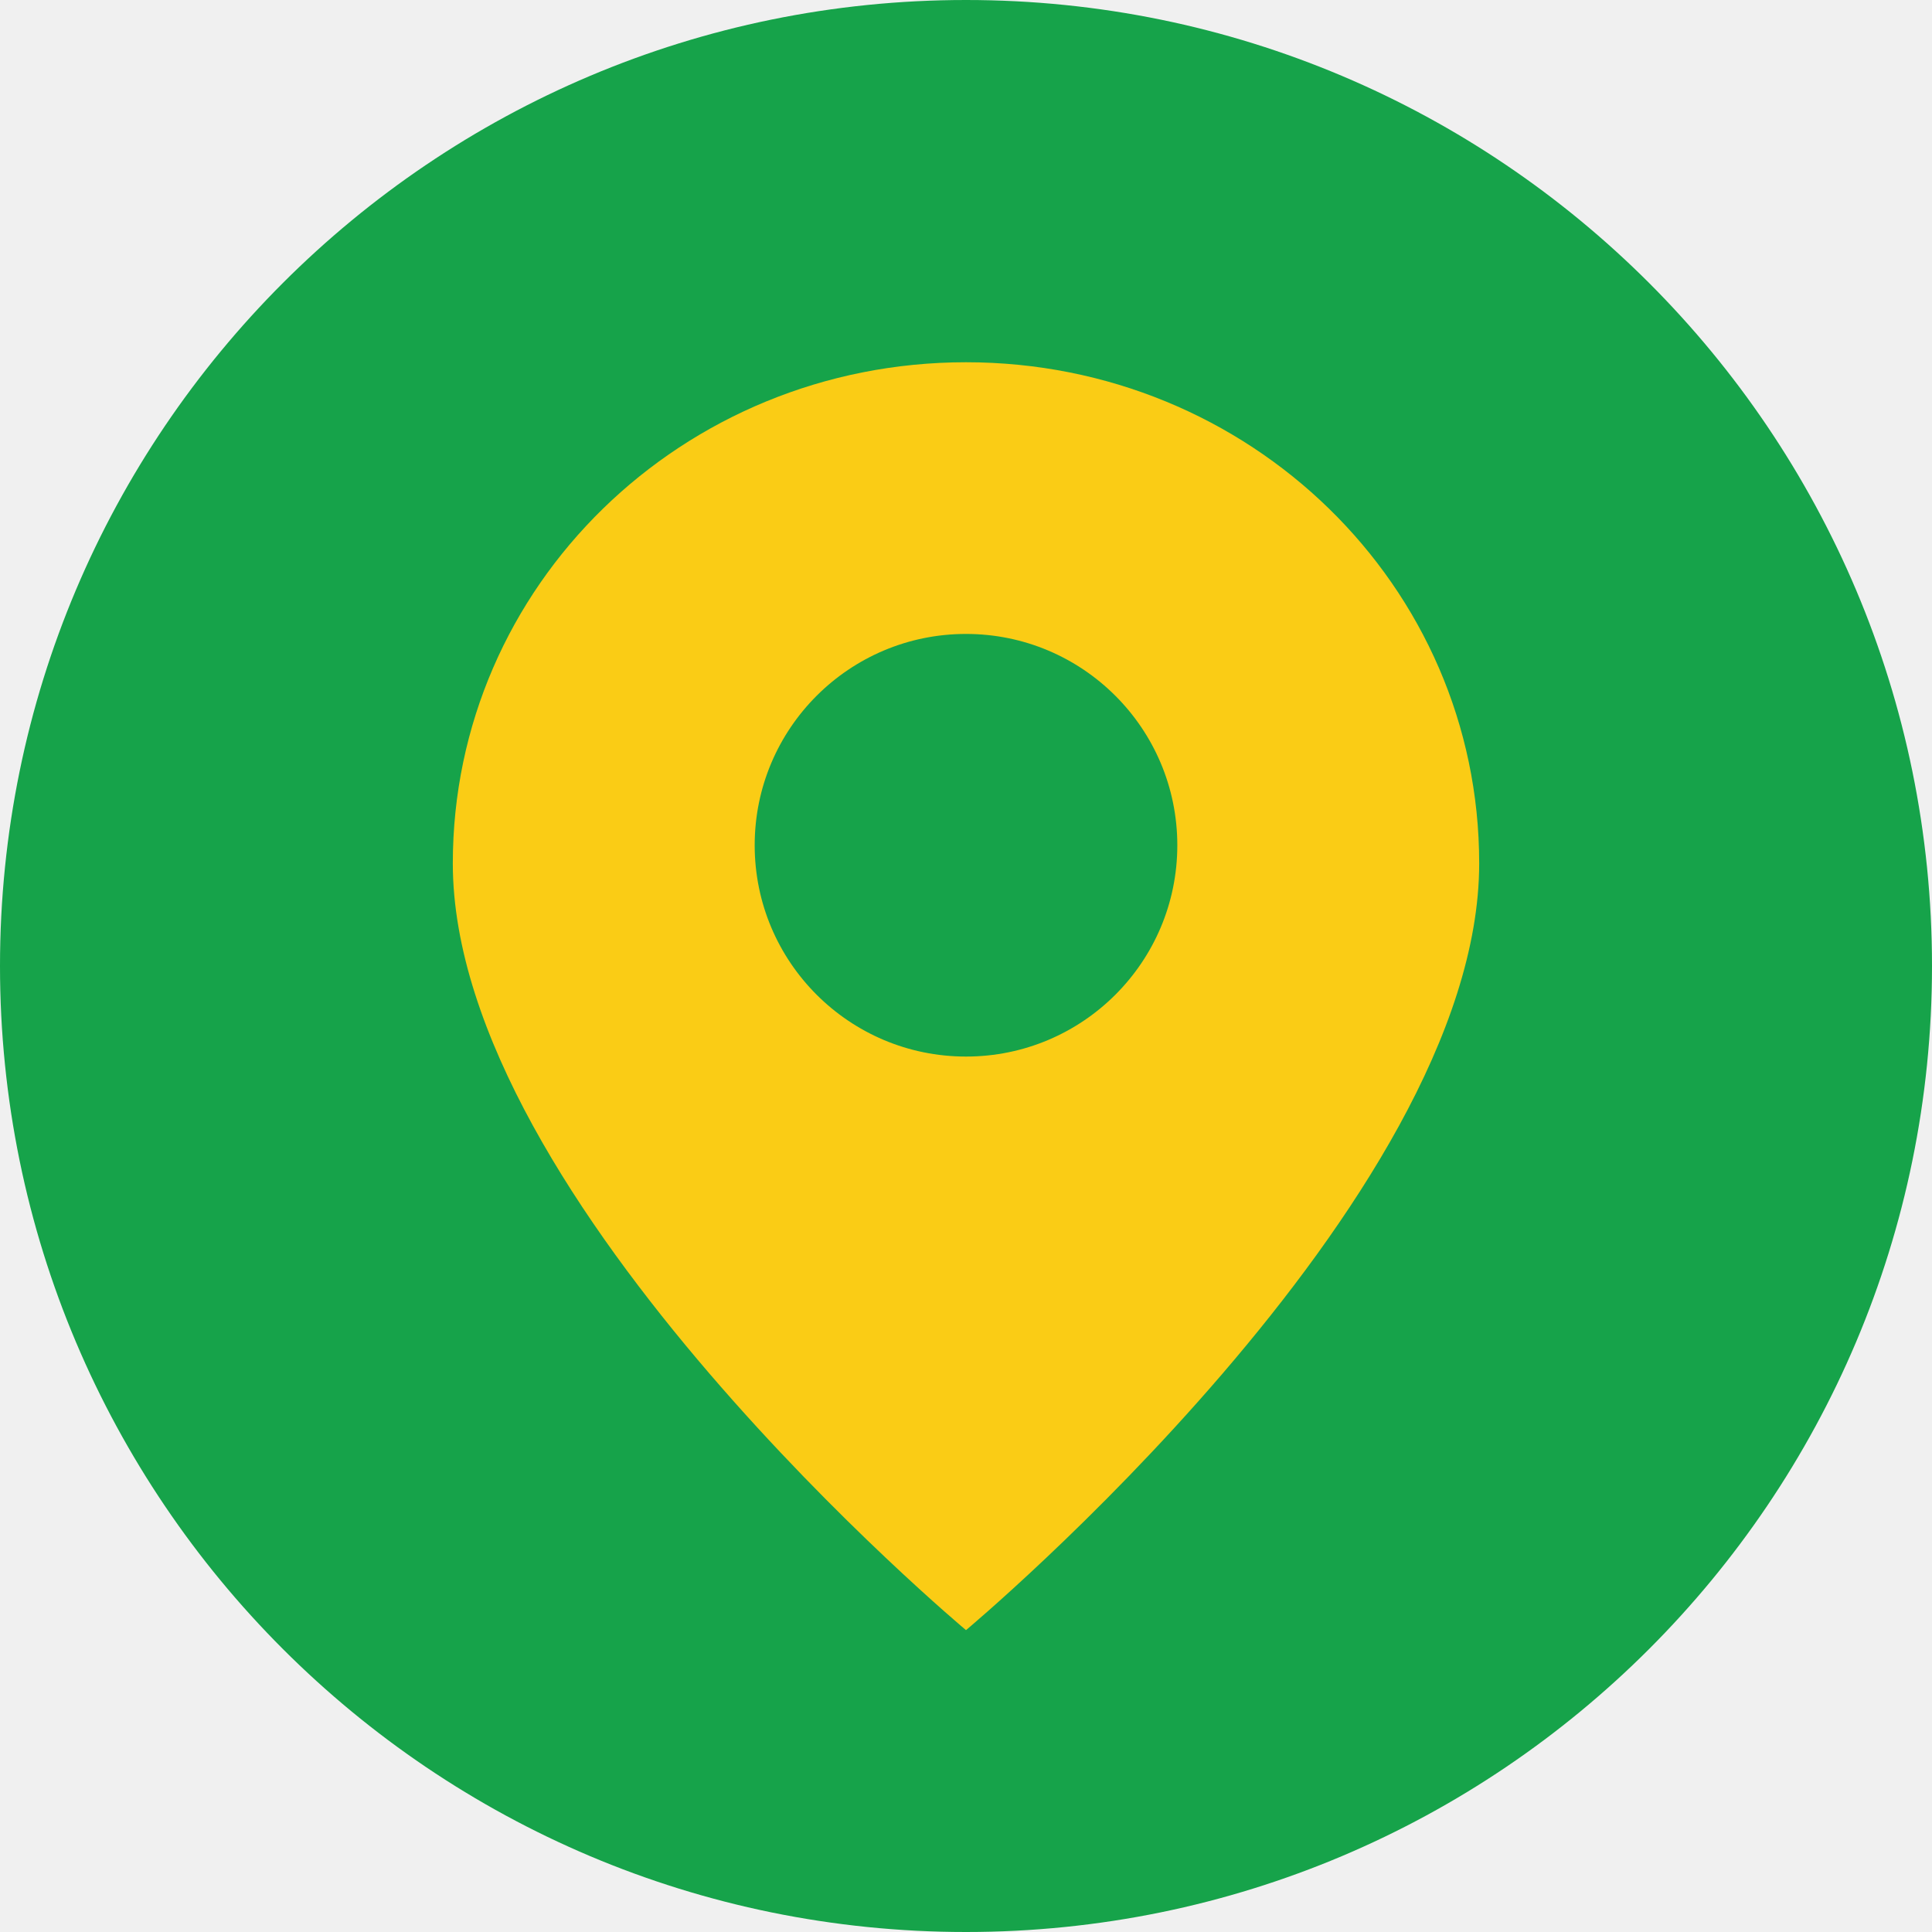
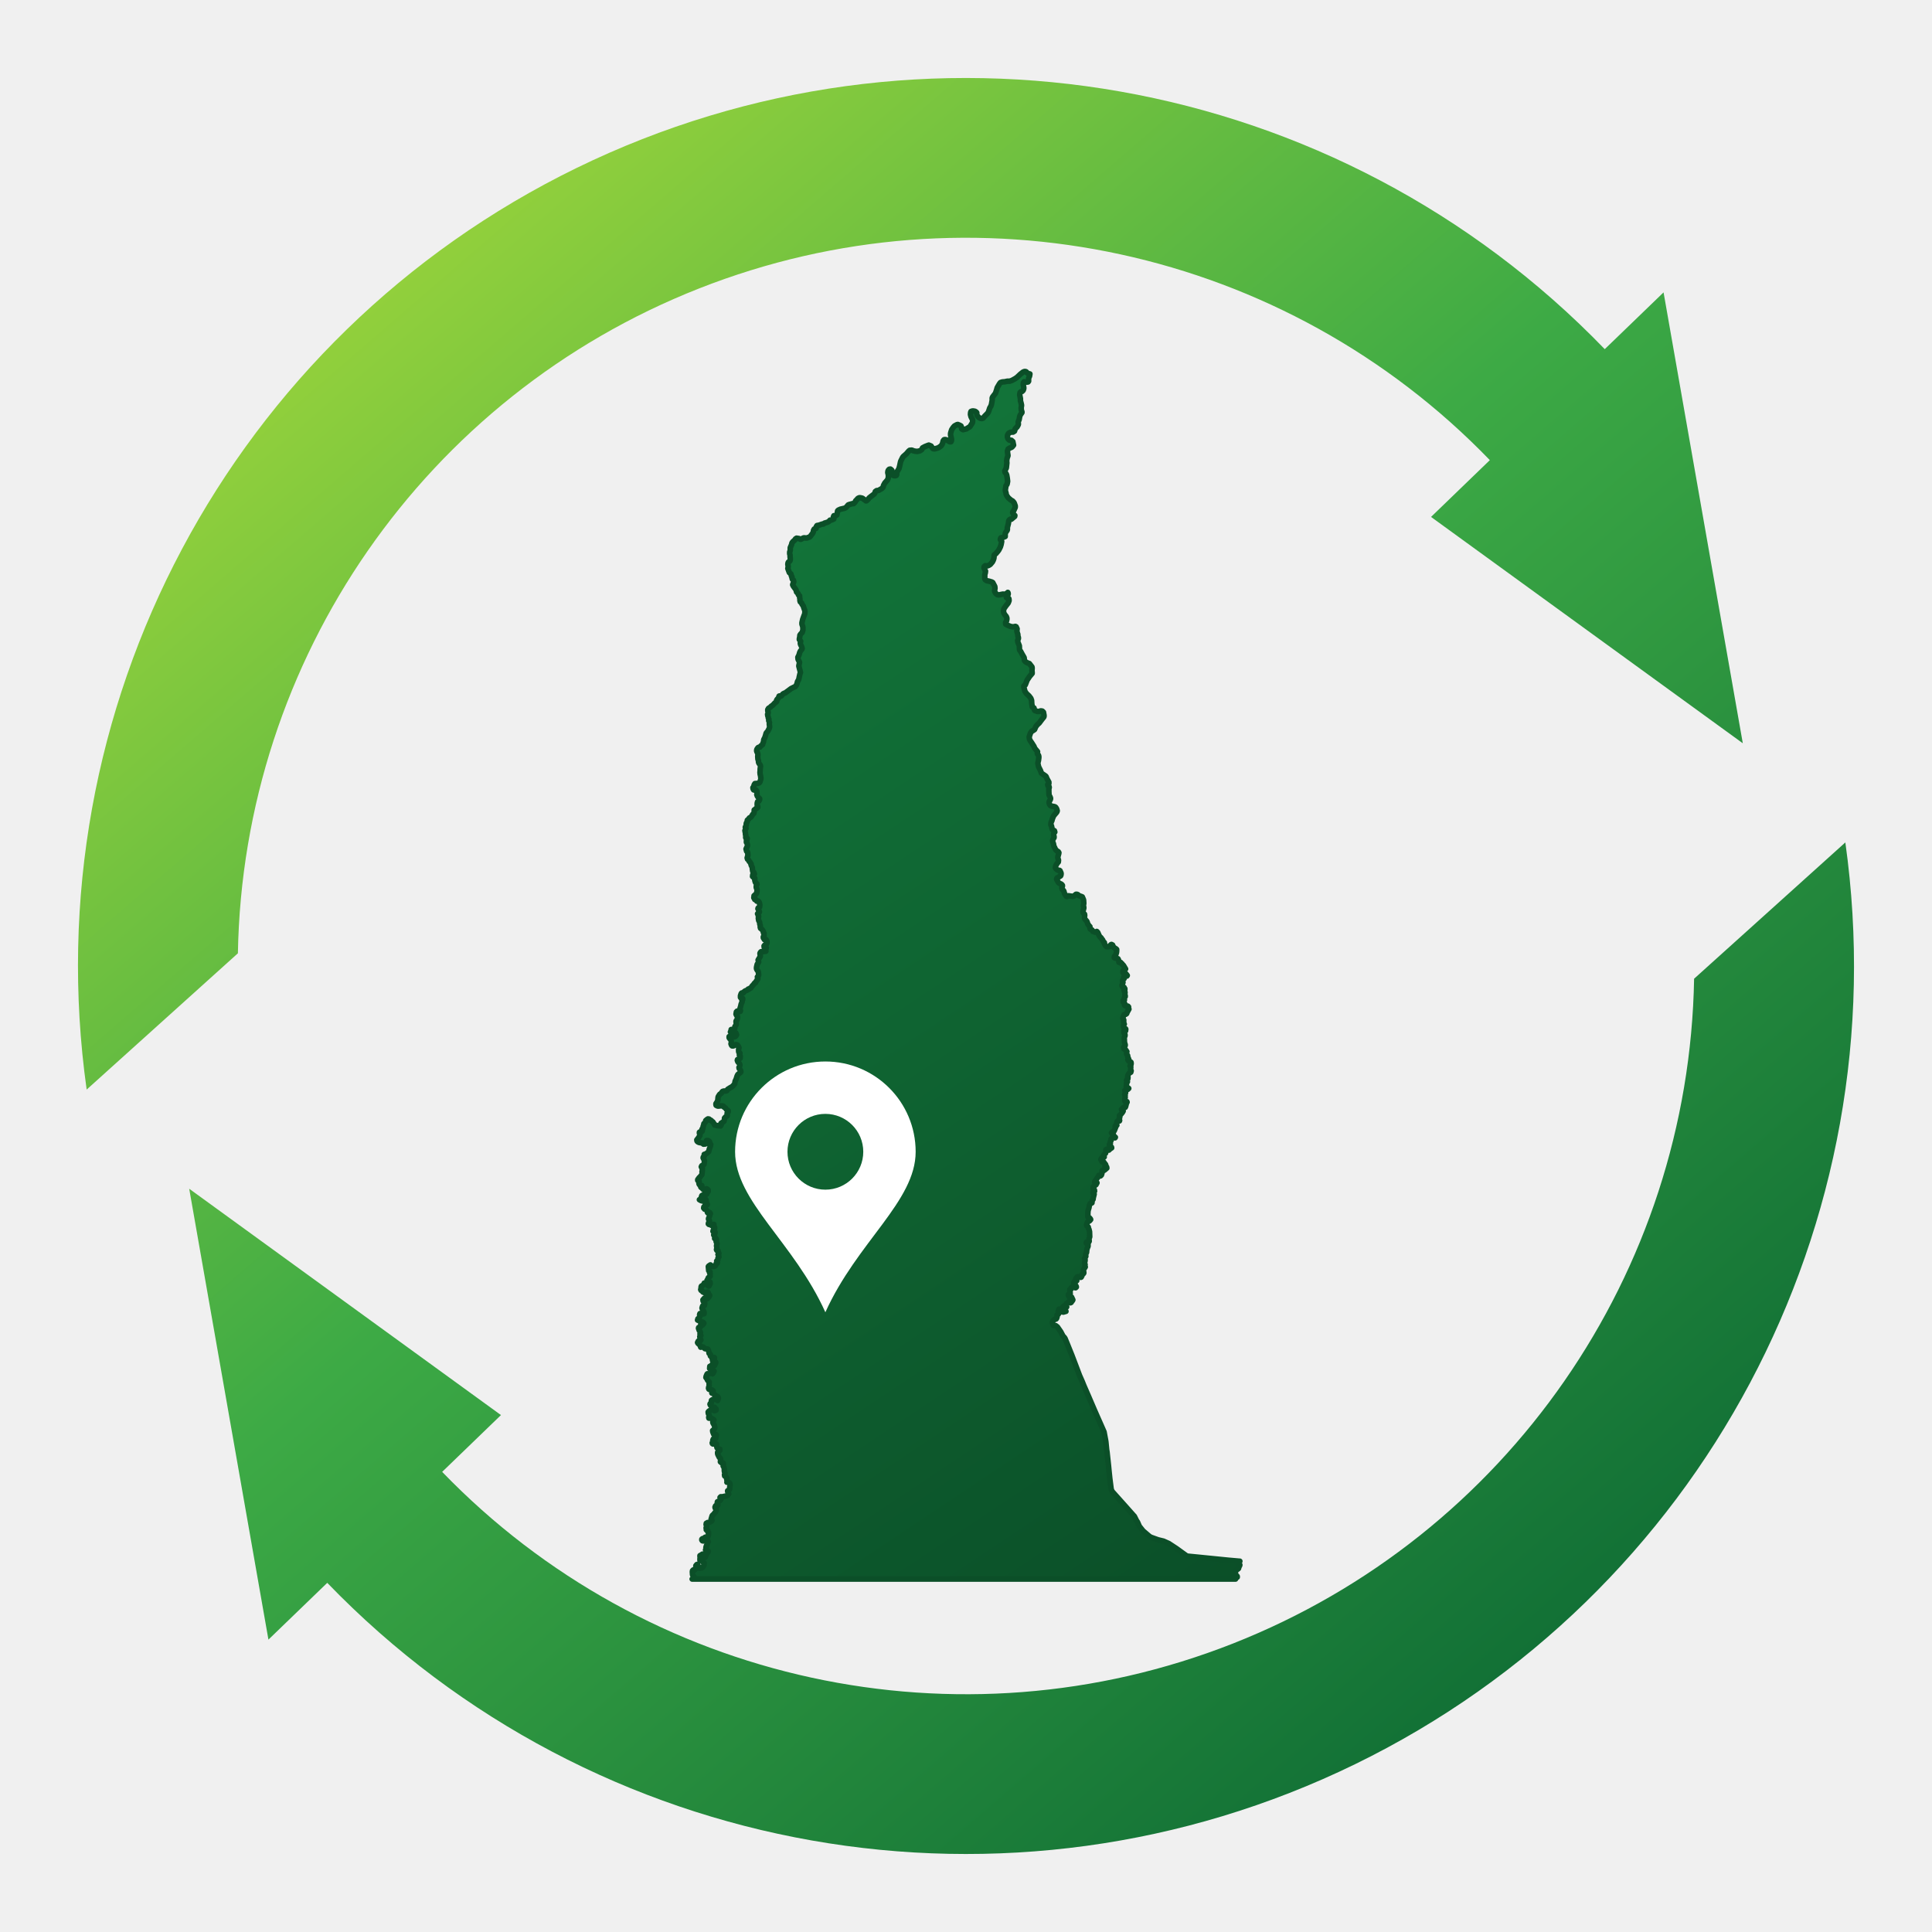
- <svg xmlns="http://www.w3.org/2000/svg" viewBox="0 0 64 64">
-   <circle cx="32" cy="32" r="32" fill="#16a34a" />
-   <path d="M32 12c-9.4 0-17 7.4-17 16.6C15 39.8 32 54 32 54s17-14.2 17-25.4C49 19.4 41.4 12 32 12z" fill="#facc15" />
-   <circle cx="32" cy="28" r="7" fill="#16a34a" />
+ <svg xmlns="http://www.w3.org/2000/svg" viewBox="-20 -20 1040 1040" width="1040" height="1040">
+   <defs>
+     <linearGradient id="g" x1="120" y1="60" x2="880" y2="940" gradientUnits="userSpaceOnUse">
+       <stop offset="0" stop-color="#A6D93A" />
+       <stop offset="0.45" stop-color="#3DAA45" />
+       <stop offset="1" stop-color="#0A6633" />
+     </linearGradient>
+     <linearGradient id="m" x1="300" y1="200" x2="700" y2="800" gradientUnits="userSpaceOnUse">
+       <stop offset="0" stop-color="#137A3C" />
+       <stop offset="1" stop-color="#0B4F28" />
+     </linearGradient>
+   </defs>
+   <path d="M26.65,566.52 A478,478 0 0 1 843.84,167.95 L875.50,137.39 L918.15,380.10 L750.33,258.26 L781.98,227.69 A392,392 0 0 0 108.06,493.16 Z" fill="url(#g)" />
+   <path d="M973.35,433.48 A478,478 0 0 1 156.16,832.05 L124.50,862.61 L81.85,619.90 L249.67,741.74 L218.02,772.31 A392,392 0 0 0 891.94,506.84 Z" fill="url(#g)" />
+   <path d="M352.6,830.0 L353.2,830.0 L365.2,830.0 L376.5,830.0 L393.4,830.0 L404.7,830.0 L427.2,830.0 L438.4,830.0 L455.4,830.0 L476.3,830.0 L493.2,830.0 L504.4,830.0 L515.7,830.0 L532.6,830.0 L543.9,830.0 L566.4,830.0 L583.3,830.0 L600.2,830.0 L617.1,830.0 L628.3,830.0 L645.1,830.0 L645.4,829.4 L646.0,829.0 L646.0,828.6 L645.8,828.3 L645.3,828.3 L645.1,827.6 L644.8,827.3 L644.8,826.9 L645.1,826.5 L644.9,825.8 L645.2,825.3 L646.4,824.6 L646.7,824.3 L646.9,823.5 L647.3,822.8 L647.4,822.4 L647.1,822.2 L646.6,822.3 L646.4,822.1 L647.1,821.2 L647.4,820.4 L647.1,820.4 L641.4,819.9 L624.4,818.2 L619.3,817.7 L618.7,817.5 L613.3,813.6 L610.1,811.5 L609.2,810.9 L606.3,809.6 L603.4,808.9 L599.5,807.5 L598.7,807.0 L595.3,804.1 L593.3,801.6 L592.3,799.3 L591.8,798.6 L590.6,796.2 L590.3,795.9 L585.5,790.5 L578.7,782.9 L578.3,782.1 L578.1,781.4 L577.9,779.8 L577.4,775.9 L576.9,771.1 L576.7,769.0 L575.9,761.6 L575.7,760.4 L575.3,756.3 L575.2,755.6 L574.3,750.8 L572.5,746.7 L570.9,743.1 L569.1,739.0 L568.2,736.9 L565.8,731.3 L563.4,725.8 L562.6,723.8 L561.1,720.4 L557.0,709.6 L554.5,703.4 L553.3,700.5 L552.9,699.9 L552.3,699.3 L552.0,698.8 L551.0,696.9 L549.2,694.3 L548.3,693.6 L547.0,693.5 L546.5,691.9 L546.7,691.2 L547.4,690.4 L548.5,690.0 L548.8,689.6 L549.1,688.5 L549.0,687.9 L549.6,687.5 L549.9,687.1 L549.9,686.6 L549.6,686.0 L549.8,685.6 L550.2,685.3 L549.9,685.0 L550.1,684.7 L551.0,685.3 L551.4,686.1 L552.4,686.3 L553.8,685.9 L553.4,685.0 L552.9,684.6 L552.4,684.5 L552.1,684.2 L552.1,683.6 L552.7,683.0 L553.0,683.1 L553.1,683.7 L553.7,683.8 L554.2,683.5 L554.0,682.8 L553.9,682.1 L554.1,681.7 L555.0,681.2 L555.4,680.6 L556.5,679.8 L556.5,679.9 L556.1,681.0 L556.2,681.3 L556.6,681.1 L556.9,680.6 L557.4,680.0 L557.5,679.7 L556.8,678.2 L556.2,677.8 L555.7,677.7 L555.4,677.9 L555.1,677.3 L555.1,676.9 L555.4,676.5 L555.9,676.6 L556.1,676.2 L556.0,675.5 L555.9,674.1 L556.5,674.0 L556.6,673.3 L556.9,673.0 L557.5,673.0 L558.0,672.6 L558.4,672.8 L558.8,673.2 L559.0,673.2 L559.4,672.8 L559.3,672.4 L558.9,671.8 L558.6,671.3 L558.0,670.6 L558.2,670.0 L559.2,669.7 L559.6,669.4 L559.6,669.0 L559.2,668.7 L559.1,668.3 L559.4,668.0 L559.8,667.4 L560.4,667.2 L561.2,667.3 L561.7,667.6 L562.0,667.5 L562.4,666.8 L562.6,665.9 L563.2,665.6 L563.4,665.3 L563.4,664.7 L563.2,664.1 L563.3,663.4 L564.2,662.0 L564.0,661.4 L564.1,660.7 L563.8,659.9 L564.1,658.6 L564.1,658.0 L563.8,657.5 L564.5,656.3 L564.4,655.2 L564.9,654.2 L565.0,652.9 L565.3,651.8 L565.7,650.9 L565.7,649.9 L565.2,649.6 L564.7,649.1 L564.8,648.7 L565.5,649.1 L565.9,648.9 L566.3,648.2 L566.3,647.9 L566.2,646.9 L566.6,645.8 L566.5,643.0 L566.2,641.8 L565.9,641.1 L565.8,640.5 L565.0,639.8 L564.9,639.3 L565.4,637.8 L566.5,637.2 L567.1,636.5 L567.0,636.2 L566.4,635.5 L565.9,635.4 L565.6,635.1 L565.6,633.0 L565.7,631.7 L566.2,630.1 L566.4,628.9 L566.8,628.2 L566.8,627.9 L567.8,627.5 L567.9,626.6 L568.0,626.1 L568.4,625.6 L568.5,624.8 L569.0,622.8 L568.5,622.4 L568.3,622.0 L568.5,621.6 L569.2,621.2 L569.1,620.5 L568.6,620.5 L568.4,620.2 L568.5,618.8 L570.0,617.7 L570.0,617.4 L570.4,617.0 L570.5,616.7 L570.0,616.5 L569.7,616.7 L569.3,616.5 L569.3,616.0 L569.9,615.2 L571.1,613.5 L571.5,613.3 L571.5,612.7 L572.0,613.0 L572.4,613.0 L572.9,612.5 L573.2,611.5 L573.3,610.2 L573.5,610.0 L574.1,610.1 L574.5,609.9 L575.1,609.4 L575.8,608.8 L575.7,608.2 L575.0,608.4 L574.8,607.9 L575.2,607.8 L575.3,607.4 L575.1,606.8 L574.5,606.1 L574.2,605.6 L573.8,605.6 L573.3,605.4 L572.6,604.2 L572.7,603.9 L573.2,603.2 L573.7,603.4 L574.4,602.8 L574.1,601.9 L574.2,601.7 L575.1,600.8 L575.3,600.1 L575.3,598.9 L575.8,598.6 L576.3,599.0 L576.9,599.1 L577.5,598.5 L578.4,597.9 L578.3,597.5 L577.8,597.4 L577.3,596.6 L577.2,596.0 L577.7,595.6 L577.7,594.5 L578.1,593.9 L578.1,593.1 L579.0,592.5 L579.6,592.4 L580.2,592.5 L580.4,592.2 L579.9,591.9 L579.3,590.8 L578.8,590.5 L578.3,589.8 L578.7,589.4 L579.3,589.4 L579.8,588.7 L580.6,586.7 L580.3,586.3 L580.4,586.0 L580.9,586.0 L581.2,585.7 L581.0,585.2 L581.4,583.6 L581.7,583.4 L582.6,583.4 L582.7,583.1 L582.3,582.8 L582.3,582.5 L582.7,581.7 L582.8,581.1 L582.6,580.5 L583.4,579.8 L584.2,578.8 L584.6,578.1 L584.0,578.0 L583.7,577.2 L584.3,577.0 L584.4,576.4 L584.7,576.2 L585.7,576.1 L585.9,575.7 L586.4,573.8 L586.7,573.3 L586.6,573.0 L585.7,572.9 L585.5,572.7 L585.5,571.4 L585.7,570.7 L585.6,570.3 L585.7,569.6 L585.4,569.1 L585.9,568.3 L585.5,567.0 L585.9,566.6 L586.6,566.6 L587.1,566.4 L587.6,565.9 L587.4,565.7 L586.7,566.0 L586.4,565.8 L586.3,565.0 L586.4,563.6 L586.4,563.0 L586.9,562.3 L586.4,561.6 L586.7,561.0 L587.1,560.8 L587.2,560.0 L587.0,559.5 L587.1,559.0 L587.6,558.0 L588.0,557.5 L588.7,557.2 L588.9,556.4 L588.6,555.8 L588.7,554.3 L588.3,553.8 L588.8,553.1 L588.9,552.4 L588.8,551.8 L588.4,551.5 L587.6,551.2 L587.1,550.4 L587.6,550.2 L587.1,549.0 L587.0,548.2 L586.5,547.5 L586.4,546.8 L586.6,546.1 L585.9,545.1 L585.3,544.8 L585.0,544.5 L584.9,543.7 L585.4,543.4 L585.7,542.8 L585.7,542.4 L585.3,541.1 L585.2,538.4 L585.6,537.6 L585.6,537.0 L585.4,536.4 L585.0,536.0 L585.4,535.5 L585.0,535.0 L585.3,534.8 L585.9,534.9 L586.0,534.0 L585.9,533.8 L585.1,533.4 L584.8,532.6 L584.8,532.0 L585.2,531.3 L584.9,530.6 L584.9,529.0 L584.4,528.2 L584.7,527.0 L585.1,526.2 L586.0,526.0 L586.5,525.6 L586.7,525.0 L587.7,523.2 L587.5,522.7 L587.5,522.0 L587.1,521.6 L586.2,521.6 L585.5,521.3 L585.3,521.0 L585.6,520.6 L585.5,520.3 L584.6,519.4 L584.6,518.7 L585.2,518.5 L585.3,518.2 L585.0,517.8 L585.2,517.5 L585.4,516.8 L585.7,516.5 L585.7,516.0 L585.5,515.3 L585.6,514.1 L585.3,513.8 L585.1,513.1 L585.5,512.8 L585.5,512.2 L585.0,512.0 L585.1,511.5 L584.5,511.4 L584.1,510.9 L584.0,510.3 L584.2,509.9 L584.3,509.3 L584.5,508.9 L584.3,508.5 L584.4,508.1 L584.3,507.7 L584.6,507.4 L585.1,506.8 L584.9,506.0 L585.6,505.5 L586.1,505.3 L586.6,505.4 L586.8,505.1 L586.1,504.2 L585.5,503.8 L584.5,503.6 L584.5,502.7 L584.7,502.4 L585.9,501.6 L584.7,499.6 L584.2,499.2 L584.0,498.8 L583.5,498.5 L583.3,498.1 L582.3,498.0 L582.3,497.5 L582.1,496.7 L581.8,496.1 L580.1,495.7 L579.8,495.5 L579.9,494.8 L580.6,494.1 L580.7,493.7 L581.0,492.8 L581.1,491.9 L581.1,491.1 L580.7,490.7 L580.3,490.5 L579.5,489.9 L579.1,489.2 L578.9,488.7 L578.3,488.4 L577.9,488.6 L577.6,489.4 L576.9,489.6 L575.7,489.6 L575.1,489.1 L574.5,488.0 L574.5,487.4 L573.9,486.8 L573.5,485.9 L573.2,485.6 L572.7,484.8 L572.1,484.3 L571.7,483.7 L571.2,482.6 L570.9,481.9 L570.4,481.4 L569.8,481.8 L569.4,481.8 L568.6,481.4 L568.3,481.4 L567.8,480.6 L566.9,480.1 L566.7,479.6 L566.7,478.8 L566.3,478.4 L566.0,478.0 L565.6,477.5 L565.2,476.3 L565.0,475.9 L564.2,475.0 L563.8,474.3 L563.8,473.3 L563.9,472.8 L563.8,472.1 L563.4,471.8 L563.0,471.2 L563.0,470.7 L563.2,469.5 L563.4,469.0 L563.4,468.3 L563.2,467.6 L563.4,466.3 L563.3,464.6 L563.2,464.2 L562.6,462.8 L561.9,462.5 L561.2,462.3 L560.7,462.1 L560.4,461.7 L559.8,461.4 L559.2,461.4 L558.0,462.4 L557.4,462.5 L555.1,462.2 L554.4,462.6 L554.0,462.5 L553.3,461.5 L553.0,460.9 L552.7,459.8 L552.5,459.4 L551.8,458.7 L551.6,457.9 L551.9,457.1 L551.9,456.6 L551.6,456.2 L551.1,455.8 L550.4,455.6 L549.7,455.0 L548.8,453.4 L548.8,453.0 L549.0,452.6 L549.6,452.3 L550.9,451.5 L551.1,451.1 L551.2,450.3 L551.1,449.8 L550.6,448.7 L550.3,448.5 L549.7,448.5 L549.2,448.3 L548.4,447.6 L548.1,447.1 L548.3,446.1 L548.6,445.5 L549.1,444.7 L549.7,444.0 L549.8,443.0 L549.5,442.1 L549.4,441.4 L549.9,439.6 L550.0,439.0 L549.7,438.5 L548.9,438.0 L548.3,437.4 L548.0,436.9 L547.7,436.2 L547.3,435.5 L547.1,434.3 L546.7,433.2 L546.6,432.5 L546.9,431.7 L547.4,430.9 L547.4,430.3 L547.2,429.5 L547.2,429.0 L547.3,428.5 L547.8,427.9 L547.6,427.2 L546.7,426.7 L546.4,426.4 L546.0,424.5 L545.7,424.1 L545.7,423.5 L545.8,422.6 L546.2,421.9 L546.5,420.8 L547.1,419.3 L547.9,418.3 L548.6,417.5 L549.0,416.9 L549.1,416.4 L548.8,415.4 L548.3,414.6 L547.9,414.3 L547.1,414.1 L546.3,414.0 L545.7,413.8 L545.3,413.5 L544.9,412.8 L544.7,412.1 L544.8,411.4 L545.3,410.6 L545.5,410.1 L545.5,409.6 L545.2,408.9 L544.7,408.0 L544.6,406.1 L544.6,404.6 L544.8,403.9 L544.7,403.4 L544.1,403.0 L544.0,402.3 L544.6,401.8 L544.6,401.0 L543.6,399.2 L543.1,398.0 L542.8,397.7 L540.6,396.2 L540.1,394.8 L539.6,393.8 L539.1,392.8 L538.7,391.1 L538.7,390.6 L539.0,389.4 L539.2,387.9 L539.2,387.2 L539.0,386.5 L538.6,386.1 L538.4,385.6 L538.5,384.6 L537.0,382.8 L536.6,381.8 L535.4,379.9 L534.7,378.9 L534.2,378.0 L534.0,376.7 L534.3,375.8 L534.7,374.6 L535.4,373.6 L536.2,373.2 L536.9,372.7 L537.6,371.1 L538.5,370.0 L539.4,369.2 L540.9,367.2 L541.8,366.1 L542.0,365.7 L542.0,365.0 L541.7,363.4 L541.1,362.8 L540.6,362.7 L540.0,362.7 L539.4,363.0 L538.5,363.0 L537.1,362.5 L536.9,362.3 L536.6,361.1 L536.3,360.9 L535.7,360.6 L535.4,358.8 L535.3,357.0 L534.9,355.9 L533.9,354.6 L532.6,353.4 L531.8,352.3 L531.6,351.7 L531.1,349.7 L531.2,349.2 L531.9,348.7 L532.1,348.2 L532.6,346.9 L532.9,346.1 L533.8,344.8 L534.1,344.3 L535.6,342.5 L535.6,341.8 L535.5,341.2 L535.6,339.6 L535.5,339.0 L534.5,337.7 L534.1,337.2 L532.8,336.7 L531.9,336.1 L531.5,335.6 L531.4,335.0 L531.3,334.0 L530.2,332.1 L529.4,330.6 L528.9,330.0 L528.8,329.7 L528.7,327.6 L527.9,325.6 L527.8,324.8 L528.2,323.8 L528.2,323.2 L527.9,322.2 L527.9,321.5 L527.5,320.3 L527.4,319.7 L527.5,318.5 L527.0,317.4 L526.6,317.2 L525.6,317.4 L524.9,317.4 L523.9,317.2 L522.5,316.6 L521.4,316.0 L521.3,315.1 L521.8,314.3 L522.0,313.4 L522.0,312.7 L521.7,311.9 L520.9,310.9 L520.3,309.9 L520.2,308.7 L520.4,307.7 L521.3,306.4 L521.6,306.0 L522.7,304.6 L523.2,303.3 L523.1,302.3 L522.8,301.9 L521.8,301.7 L521.7,301.2 L521.8,300.7 L522.7,299.9 L522.7,299.3 L522.5,298.9 L521.9,299.5 L520.8,299.9 L519.9,299.8 L517.9,300.2 L517.1,300.2 L516.7,300.0 L515.9,299.3 L515.4,298.3 L515.4,297.8 L515.6,296.7 L515.5,295.7 L514.4,293.6 L513.9,293.3 L512.6,292.9 L511.2,292.6 L510.4,292.1 L510.1,291.5 L510.1,289.4 L510.4,288.3 L510.5,287.4 L510.1,286.7 L509.7,285.7 L509.8,285.0 L510.4,284.5 L511.0,284.6 L511.6,284.6 L512.5,284.2 L513.1,283.8 L514.2,282.5 L514.7,281.5 L515.0,280.6 L515.1,279.8 L515.1,279.1 L515.2,278.7 L516.1,278.0 L517.2,276.7 L517.7,276.0 L518.5,274.4 L518.9,273.1 L519.2,271.5 L518.5,270.5 L518.6,269.8 L518.8,269.5 L520.2,269.2 L521.1,268.8 L521.1,267.4 L521.3,266.7 L522.2,265.4 L522.3,264.7 L522.2,264.2 L522.8,261.9 L523.0,260.4 L523.2,260.0 L523.8,259.5 L524.4,259.5 L526.2,258.0 L526.3,257.5 L525.6,256.8 L525.1,255.9 L525.2,255.5 L525.7,254.9 L526.5,253.1 L526.5,252.3 L526.0,250.9 L525.8,250.5 L525.1,249.7 L524.2,249.2 L522.8,248.0 L522.0,246.9 L521.6,246.1 L521.6,245.6 L521.2,244.2 L521.2,243.5 L521.4,242.3 L521.5,241.5 L522.1,240.7 L522.4,239.1 L522.2,237.4 L521.9,235.7 L521.6,235.0 L521.0,234.2 L520.9,233.5 L521.7,231.9 L522.0,229.2 L521.9,228.0 L522.1,226.7 L522.6,225.3 L522.5,224.5 L522.4,223.9 L522.3,222.8 L522.7,221.7 L523.3,221.3 L524.7,220.7 L525.3,220.0 L525.6,219.6 L525.2,217.7 L524.4,217.0 L523.7,217.0 L523.3,216.9 L522.6,216.2 L522.3,215.3 L522.3,214.4 L522.8,213.4 L523.3,213.0 L524.2,212.6 L525.3,212.6 L526.1,212.1 L526.5,210.8 L527.5,209.8 L528.1,208.7 L528.2,208.3 L528.1,207.4 L528.2,206.8 L528.6,205.9 L528.9,204.2 L529.2,203.4 L530.1,202.1 L530.1,201.6 L529.8,200.9 L529.7,199.5 L529.9,198.2 L529.7,197.2 L529.3,195.7 L529.3,194.6 L528.9,192.5 L529.1,191.3 L529.5,190.9 L530.2,190.7 L530.8,190.1 L531.1,189.2 L531.1,188.6 L530.8,187.0 L530.9,186.0 L531.3,185.5 L532.2,185.7 L532.8,185.7 L533.4,185.6 L533.7,185.2 L533.7,183.6 L534.2,182.5 L534.4,181.3 L533.3,181.0 L532.8,180.6 L532.5,180.2 L532.1,180.0 L531.4,180.0 L530.7,180.3 L529.3,181.4 L527.5,183.1 L526.5,183.8 L524.7,184.8 L523.5,185.2 L522.3,185.2 L520.9,185.5 L519.6,185.6 L518.6,185.9 L518.1,186.5 L517.5,187.5 L516.8,188.7 L516.5,189.8 L515.9,191.6 L515.7,191.9 L514.4,193.6 L514.1,194.2 L514.1,195.5 L513.7,197.7 L513.4,198.6 L512.8,199.6 L512.2,201.4 L511.9,202.1 L511.4,202.7 L510.1,204.0 L509.2,205.1 L508.5,205.3 L507.8,205.2 L507.0,204.8 L506.6,204.4 L506.0,203.7 L505.8,203.1 L505.8,202.2 L505.6,201.9 L504.9,201.4 L503.8,201.2 L503.2,201.3 L502.7,201.5 L502.5,202.0 L502.4,203.1 L502.7,204.3 L503.5,205.9 L503.6,206.3 L503.5,207.4 L503.0,208.3 L502.1,209.7 L500.1,210.9 L498.4,211.3 L497.7,210.9 L497.5,209.8 L497.3,209.3 L496.6,208.9 L495.6,208.5 L495.1,208.6 L493.8,209.3 L493.1,210.1 L492.3,211.3 L491.8,212.9 L491.7,213.4 L491.7,214.2 L492.2,216.4 L492.2,217.2 L491.9,217.8 L491.2,217.8 L489.6,216.8 L488.7,216.6 L488.2,216.7 L487.7,217.3 L487.4,218.6 L487.1,219.3 L486.5,220.1 L485.5,220.8 L485.0,221.1 L483.2,221.6 L482.6,221.6 L482.1,221.4 L481.2,220.1 L480.0,219.6 L479.4,219.8 L477.9,220.4 L476.6,221.1 L476.2,222.0 L475.5,222.5 L475.1,222.7 L473.8,223.0 L472.7,222.9 L471.8,222.7 L470.8,222.3 L469.7,222.4 L469.2,222.8 L467.9,224.3 L466.3,225.7 L465.9,226.2 L464.9,228.2 L464.7,228.9 L464.3,230.8 L463.9,232.3 L462.8,234.1 L462.7,234.9 L462.7,235.4 L462.5,235.9 L462.0,236.1 L461.3,236.1 L460.6,235.8 L459.7,235.1 L459.6,234.5 L460.1,233.6 L460.1,233.2 L459.7,232.8 L459.3,232.5 L458.7,232.6 L458.2,233.1 L458.0,233.6 L457.9,234.4 L458.2,235.7 L458.2,236.7 L458.1,237.5 L457.7,238.4 L456.3,240.0 L455.6,241.3 L455.4,242.2 L454.8,242.9 L452.9,244.0 L451.9,244.1 L451.2,244.6 L450.9,245.5 L450.5,246.0 L448.9,247.2 L447.9,248.0 L447.2,248.9 L446.4,249.6 L446.1,249.6 L445.5,249.1 L444.9,248.7 L444.4,248.3 L443.9,248.1 L442.8,247.9 L442.4,248.0 L441.8,248.3 L441.2,249.0 L440.6,249.6 L440.5,250.0 L440.0,250.6 L439.5,251.1 L438.9,251.1 L438.2,251.3 L437.1,251.6 L436.6,251.8 L435.4,253.2 L434.6,253.6 L432.4,254.1 L431.3,254.6 L430.9,255.0 L430.5,257.2 L429.8,257.6 L428.9,257.6 L428.6,258.3 L428.9,259.1 L428.8,259.4 L427.4,260.0 L426.8,260.0 L426.1,260.8 L425.2,261.2 L423.8,261.6 L423.2,262.1 L422.6,262.1 L420.9,262.7 L419.8,262.9 L419.4,263.5 L419.3,264.4 L418.3,264.8 L417.9,265.5 L417.8,266.3 L417.5,267.0 L416.3,268.6 L415.8,269.1 L415.1,269.3 L414.4,269.6 L413.7,269.6 L412.8,269.5 L412.2,269.7 L411.4,270.2 L410.9,270.3 L410.1,269.9 L408.8,269.7 L408.2,270.1 L408.0,270.5 L406.7,271.7 L406.3,272.3 L406.1,273.2 L405.4,274.8 L405.4,275.5 L405.4,276.3 L405.1,277.1 L405.1,278.2 L405.3,278.8 L405.3,279.7 L405.4,280.6 L405.4,281.5 L405.1,282.1 L404.4,282.6 L404.2,283.0 L404.1,283.8 L404.3,285.0 L404.1,286.0 L404.2,286.3 L404.9,288.2 L405.7,288.9 L406.1,290.3 L406.3,290.5 L406.4,291.4 L406.6,291.9 L407.1,292.3 L407.3,293.2 L406.8,294.4 L406.7,294.8 L407.1,295.6 L408.5,297.5 L408.8,298.7 L409.6,299.5 L409.8,300.2 L410.4,300.7 L410.5,302.0 L410.6,302.4 L410.6,303.3 L410.8,304.0 L411.5,304.6 L411.7,305.2 L412.4,306.2 L412.7,307.2 L413.2,308.6 L413.3,309.2 L413.2,310.4 L412.7,311.7 L412.1,313.4 L411.7,315.2 L411.7,316.0 L412.0,316.9 L412.2,317.6 L412.2,319.2 L411.8,320.5 L411.1,321.2 L410.6,321.9 L410.5,322.9 L410.3,323.9 L410.3,324.3 L411.0,325.2 L410.8,326.2 L410.9,326.8 L411.6,328.3 L411.8,329.1 L411.7,329.4 L410.9,330.4 L410.5,331.2 L410.1,332.6 L409.5,333.8 L409.6,334.9 L410.4,336.5 L410.0,338.5 L410.9,342.0 L410.6,342.8 L410.2,344.6 L410.1,345.2 L409.9,345.9 L409.3,346.9 L409.0,348.1 L408.7,348.8 L408.1,349.6 L407.4,349.9 L405.8,350.7 L404.2,351.9 L402.7,353.0 L402.1,353.2 L401.4,353.6 L400.7,354.5 L400.4,354.7 L399.7,354.6 L399.4,354.7 L399.0,355.8 L398.3,356.5 L398.0,357.1 L398.1,357.6 L397.6,358.1 L397.1,358.4 L396.0,359.6 L395.1,360.2 L394.8,360.6 L393.7,361.3 L393.3,362.0 L393.3,362.8 L393.5,363.3 L393.5,363.9 L393.2,364.5 L393.3,365.3 L393.5,365.8 L393.6,366.6 L393.9,367.1 L393.8,367.9 L394.2,368.9 L394.1,369.7 L394.3,371.3 L394.0,372.3 L393.6,373.0 L393.4,373.5 L392.7,374.3 L392.4,374.7 L392.2,375.5 L391.7,377.1 L391.3,377.8 L391.1,378.3 L391.0,379.4 L390.7,380.0 L390.5,380.8 L389.6,381.5 L389.0,382.2 L388.3,382.3 L388.0,382.5 L387.4,383.4 L387.3,384.2 L387.5,384.8 L387.8,385.3 L388.0,386.1 L387.9,387.2 L388.0,388.7 L388.3,389.5 L388.3,390.2 L388.5,390.8 L389.2,391.8 L389.4,392.4 L389.2,394.0 L389.2,394.8 L389.1,395.8 L389.2,396.8 L389.4,397.6 L389.6,399.2 L389.1,400.9 L388.7,401.4 L387.8,401.7 L386.4,401.8 L386.0,402.4 L385.7,403.5 L385.3,404.0 L385.4,404.7 L385.7,405.2 L386.1,405.3 L387.0,405.3 L387.4,405.9 L387.5,407.1 L387.4,407.8 L387.7,408.6 L388.2,409.3 L388.9,409.9 L388.9,410.5 L388.5,411.2 L387.8,411.6 L387.6,412.4 L387.6,413.5 L387.9,414.2 L387.9,414.6 L387.5,415.0 L386.7,415.4 L386.4,415.8 L386.0,416.0 L386.0,416.9 L385.8,417.8 L385.1,418.5 L384.9,418.9 L384.2,419.9 L383.4,420.3 L382.9,421.0 L382.3,421.5 L382.2,422.4 L381.9,422.8 L381.7,423.3 L381.7,424.2 L381.2,425.3 L381.3,425.7 L381.6,425.9 L381.4,426.2 L381.0,427.1 L381.3,428.7 L381.3,429.3 L381.5,429.6 L381.4,430.8 L381.5,431.1 L382.2,431.3 L382.2,431.7 L381.8,432.5 L381.8,433.4 L382.2,434.1 L382.4,435.0 L382.3,435.5 L381.6,437.0 L381.9,438.2 L382.4,438.7 L382.5,439.1 L382.6,440.4 L382.2,441.8 L382.4,442.5 L383.0,443.0 L383.3,443.7 L383.7,444.0 L384.0,444.6 L384.3,445.0 L384.3,445.6 L384.6,446.2 L385.0,447.1 L385.0,447.8 L385.2,449.1 L385.8,449.6 L386.1,450.5 L385.2,450.9 L385.1,451.8 L385.4,452.1 L386.3,452.7 L386.3,453.8 L386.5,454.6 L386.7,455.1 L387.4,455.7 L387.5,456.0 L387.1,456.8 L387.1,457.8 L387.5,458.7 L387.5,459.6 L387.3,460.8 L387.0,461.2 L385.9,462.2 L386.2,462.8 L385.8,463.0 L385.8,463.3 L386.1,463.7 L386.3,464.2 L387.1,464.5 L387.4,465.1 L388.1,465.0 L388.5,465.4 L388.8,466.0 L389.0,467.1 L388.9,468.3 L388.1,468.8 L388.0,469.2 L388.5,470.1 L388.8,470.8 L388.7,471.1 L388.1,471.5 L387.8,471.9 L388.2,472.3 L388.1,472.7 L388.4,473.3 L388.2,474.2 L388.4,475.5 L388.9,476.4 L389.0,477.5 L389.3,478.3 L389.2,478.9 L389.4,479.7 L390.2,480.3 L390.9,481.4 L390.9,481.9 L391.3,482.4 L391.2,483.1 L391.3,483.7 L390.9,484.3 L390.9,484.8 L391.5,485.8 L392.4,485.8 L392.8,486.5 L392.9,487.5 L392.6,488.2 L392.3,488.3 L391.6,488.8 L391.3,489.2 L391.4,490.1 L392.5,490.2 L392.4,490.6 L392.1,491.1 L392.3,492.0 L392.0,492.1 L391.0,492.2 L390.5,492.4 L389.7,492.3 L389.3,492.7 L389.1,493.2 L389.2,494.2 L389.3,494.7 L389.0,495.3 L388.2,496.6 L388.1,496.8 L388.4,497.8 L387.6,499.1 L387.3,500.4 L387.2,501.1 L387.3,501.7 L387.7,502.4 L388.0,502.7 L388.2,503.1 L388.4,504.8 L388.2,505.4 L387.7,505.9 L388.0,506.6 L387.9,507.1 L387.5,507.5 L387.3,508.0 L386.9,508.4 L386.7,509.0 L386.2,509.2 L385.4,510.3 L385.0,510.6 L384.2,511.8 L383.8,511.9 L383.1,512.5 L382.8,512.4 L382.2,513.0 L381.2,513.4 L380.6,513.8 L380.1,514.5 L379.3,514.5 L379.0,514.8 L378.6,516.0 L378.6,516.9 L379.1,517.5 L379.8,517.5 L379.8,518.1 L379.4,518.5 L379.5,519.3 L379.0,520.4 L378.7,521.7 L378.4,522.7 L378.3,523.3 L378.6,524.0 L378.5,524.4 L377.5,524.7 L376.8,524.3 L376.4,524.7 L376.2,525.9 L376.5,526.6 L376.9,527.0 L377.0,527.7 L376.8,528.8 L376.3,529.5 L376.2,529.8 L376.3,531.1 L376.3,531.6 L375.6,532.6 L375.5,533.6 L375.2,533.9 L374.2,534.2 L373.6,534.2 L373.5,535.0 L373.2,535.5 L373.4,535.8 L374.7,535.5 L375.4,535.6 L376.1,536.0 L376.4,536.7 L376.5,537.1 L375.9,537.9 L375.0,538.2 L374.5,538.1 L374.1,537.7 L372.5,538.0 L372.5,538.6 L372.8,539.1 L373.4,539.7 L373.6,540.4 L373.7,541.0 L373.5,541.9 L373.8,542.7 L374.1,543.0 L374.8,543.0 L376.1,542.3 L376.6,542.4 L376.9,542.5 L377.6,543.5 L377.8,544.0 L377.6,544.8 L377.6,545.8 L377.7,546.4 L378.3,546.9 L378.3,547.3 L378.0,547.9 L378.5,548.6 L378.4,549.7 L377.3,550.2 L377.0,550.4 L376.9,550.8 L377.2,551.6 L378.1,552.6 L378.3,553.3 L378.1,554.1 L377.8,554.6 L377.9,555.2 L378.4,555.8 L378.7,556.3 L378.8,557.0 L378.6,557.3 L377.2,558.4 L376.8,559.2 L376.3,560.8 L375.7,562.1 L375.5,563.4 L375.0,564.0 L374.5,564.6 L373.7,565.2 L373.1,565.5 L371.7,566.4 L371.3,567.1 L370.9,567.3 L369.7,567.3 L369.0,567.5 L368.6,567.9 L368.4,568.4 L367.4,569.1 L366.6,570.4 L366.5,571.0 L366.4,572.3 L366.0,573.2 L365.4,574.1 L365.4,574.8 L365.5,575.0 L366.3,575.4 L366.9,575.4 L367.7,575.3 L368.8,575.3 L369.3,575.4 L369.8,576.0 L370.5,576.4 L371.1,577.3 L372.0,577.9 L372.0,578.5 L371.4,579.3 L371.5,580.5 L371.4,580.7 L370.5,581.3 L370.0,581.9 L370.0,582.5 L369.7,583.6 L369.1,584.1 L368.8,584.2 L368.1,584.7 L368.3,585.4 L367.9,586.1 L365.8,585.9 L365.1,585.6 L364.7,585.6 L364.3,584.8 L363.7,583.9 L363.3,583.7 L362.9,583.2 L362.4,582.9 L361.9,582.9 L361.7,582.4 L361.1,582.3 L360.6,582.6 L359.9,583.2 L359.9,583.6 L359.5,584.3 L358.9,584.9 L358.9,585.2 L358.5,586.4 L358.4,587.3 L357.9,587.8 L358.1,588.3 L358.0,588.9 L357.6,589.3 L357.0,589.2 L356.5,589.5 L356.5,590.1 L356.8,590.8 L356.8,591.2 L355.9,592.6 L355.1,593.6 L355.2,594.2 L355.5,594.6 L356.3,595.0 L358.0,595.3 L358.7,595.9 L359.7,595.8 L360.3,595.5 L360.4,595.0 L360.2,594.5 L360.3,594.0 L360.7,593.9 L361.3,594.0 L361.9,594.5 L362.0,594.8 L361.9,595.2 L362.1,595.7 L362.6,596.1 L362.4,597.0 L361.8,598.6 L361.5,599.9 L360.6,600.7 L359.6,601.3 L359.1,601.4 L359.2,602.2 L358.6,602.8 L358.5,603.3 L359.2,604.8 L359.2,605.2 L359.0,606.7 L358.5,607.2 L357.8,607.5 L357.5,608.1 L357.7,608.5 L358.1,608.9 L358.0,609.6 L358.1,610.2 L357.9,610.7 L358.0,611.1 L357.8,612.4 L357.0,613.3 L356.8,613.7 L356.4,613.9 L355.6,615.0 L355.6,615.4 L356.3,615.8 L356.4,616.1 L356.2,616.6 L356.3,617.3 L356.5,617.7 L357.1,618.0 L357.8,618.2 L357.8,618.6 L357.2,618.9 L357.4,619.2 L357.8,619.4 L358.6,620.3 L359.1,620.5 L359.8,620.1 L360.3,619.9 L360.7,620.1 L361.2,620.6 L361.2,621.4 L360.7,622.1 L360.4,622.8 L359.8,623.1 L358.5,623.2 L357.8,623.6 L357.5,624.5 L357.6,625.1 L357.4,625.5 L356.5,625.8 L357.4,626.3 L358.2,626.5 L358.8,626.3 L359.3,625.6 L359.7,625.4 L360.1,626.0 L360.3,627.6 L360.7,628.2 L360.7,628.5 L359.9,628.5 L359.6,628.7 L359.4,629.5 L358.9,629.7 L358.8,630.3 L359.3,630.9 L360.0,631.1 L360.8,631.9 L360.8,632.6 L361.0,632.9 L362.0,632.7 L362.4,633.3 L362.1,633.9 L362.0,634.6 L361.4,635.9 L361.4,636.3 L361.9,637.1 L361.8,637.5 L361.4,638.3 L361.3,638.8 L361.6,639.1 L362.5,639.3 L362.9,639.6 L363.2,639.7 L363.7,639.1 L364.3,639.1 L363.9,639.7 L364.0,640.3 L364.2,640.6 L364.7,640.7 L364.7,641.3 L364.1,641.8 L363.8,642.8 L364.1,643.1 L364.9,643.2 L364.9,643.8 L364.2,644.7 L364.3,645.0 L364.7,645.4 L364.8,645.9 L364.7,646.7 L365.4,646.7 L365.7,647.2 L365.5,647.7 L365.5,648.4 L366.0,649.5 L365.7,650.5 L365.9,651.7 L365.7,652.7 L365.9,653.1 L366.5,653.2 L366.7,654.1 L367.0,654.7 L366.9,655.0 L366.5,655.3 L366.9,656.1 L367.0,656.6 L366.5,657.2 L366.4,658.3 L365.8,658.8 L366.2,659.7 L366.1,660.0 L365.5,660.2 L365.4,660.8 L364.9,661.5 L364.4,661.7 L363.3,661.7 L362.6,661.0 L362.4,660.9 L361.5,661.5 L361.3,661.8 L361.5,664.0 L362.0,664.4 L362.2,664.7 L362.0,665.2 L362.3,665.7 L362.2,666.2 L362.3,666.9 L362.2,667.1 L361.3,667.8 L360.9,668.8 L360.6,669.2 L360.8,669.8 L361.5,670.1 L362.2,670.1 L362.3,670.9 L361.7,672.2 L361.5,672.3 L360.7,671.7 L360.3,670.7 L359.1,670.7 L358.9,671.3 L358.3,671.9 L357.6,672.3 L357.4,672.7 L357.4,673.4 L357.2,674.2 L357.4,674.6 L358.0,675.0 L358.4,675.5 L358.9,675.7 L359.8,676.1 L360.3,675.7 L361.0,675.6 L361.2,675.8 L361.4,676.5 L362.0,677.2 L362.0,677.5 L361.6,678.2 L360.7,679.1 L360.3,679.2 L359.9,678.9 L359.2,678.8 L358.4,679.7 L358.5,680.4 L359.2,681.0 L359.4,681.6 L359.2,682.7 L358.5,682.7 L358.2,683.1 L357.9,684.1 L358.0,684.6 L358.7,685.6 L358.6,686.1 L359.0,686.3 L359.0,687.2 L357.8,687.4 L357.2,687.1 L356.8,687.1 L356.6,687.6 L356.7,688.9 L356.4,689.4 L355.7,689.9 L355.5,690.6 L356.4,691.0 L357.0,691.5 L358.0,691.6 L358.5,691.8 L358.9,692.3 L358.7,692.7 L358.1,693.3 L357.6,692.9 L357.2,693.1 L357.2,693.9 L357.1,694.2 L356.1,694.6 L356.0,695.0 L356.5,696.4 L356.9,696.8 L357.1,697.3 L356.8,698.1 L356.9,698.5 L357.3,698.9 L356.7,699.5 L356.8,700.2 L357.3,701.3 L357.0,701.7 L355.9,701.9 L355.5,702.7 L355.7,703.1 L356.4,703.7 L356.9,704.3 L357.2,705.2 L358.1,705.0 L358.5,705.1 L359.5,706.0 L361.0,706.2 L361.2,706.5 L361.6,707.7 L361.7,708.5 L362.2,708.9 L362.4,709.1 L362.4,709.9 L363.0,710.2 L363.2,711.0 L363.6,711.4 L363.5,712.1 L363.6,712.5 L364.0,712.6 L364.0,711.6 L364.1,711.0 L364.6,710.8 L364.5,711.6 L364.6,712.6 L364.3,712.8 L364.2,713.2 L365.0,713.1 L365.3,713.3 L365.3,713.7 L364.7,714.0 L363.8,713.8 L363.6,714.3 L364.1,714.5 L364.6,714.3 L364.8,714.7 L364.6,715.1 L363.5,715.1 L363.0,714.9 L362.7,715.5 L362.1,715.5 L362.0,716.7 L362.5,716.9 L362.7,717.3 L362.8,718.3 L363.0,718.4 L363.6,718.2 L364.1,717.8 L364.4,718.1 L363.9,719.1 L363.6,719.5 L362.8,719.1 L362.3,719.2 L361.5,719.6 L360.8,719.5 L360.6,719.7 L360.1,720.9 L360.0,721.5 L360.6,722.3 L360.9,723.0 L361.8,724.0 L361.7,725.1 L361.8,725.8 L361.5,726.7 L361.4,727.3 L361.6,727.8 L362.1,728.0 L362.7,728.0 L363.4,728.3 L363.9,728.7 L363.7,729.1 L363.2,729.5 L363.2,729.9 L363.8,729.9 L364.2,730.4 L366.5,732.0 L366.7,732.5 L366.7,732.9 L366.3,733.9 L366.0,733.7 L365.6,733.1 L364.6,733.1 L363.8,733.3 L363.0,733.8 L362.9,734.4 L363.0,734.9 L362.8,735.3 L362.3,735.6 L362.2,735.9 L362.4,736.4 L362.9,736.9 L363.2,737.4 L363.6,737.7 L364.4,737.5 L364.7,737.6 L365.0,738.1 L365.5,738.5 L365.5,739.0 L365.1,739.3 L364.6,739.4 L363.7,739.0 L363.3,738.8 L362.8,738.9 L361.6,739.6 L361.2,740.1 L361.3,740.9 L361.6,741.3 L361.6,741.7 L362.0,742.4 L361.9,742.7 L361.5,742.9 L361.6,743.4 L362.7,743.4 L364.2,744.2 L364.3,744.4 L363.8,744.9 L363.7,745.5 L363.8,746.0 L364.6,747.4 L364.8,748.6 L364.7,748.9 L364.2,749.6 L363.6,750.1 L363.7,750.8 L364.2,752.1 L364.4,752.2 L365.2,752.1 L365.6,752.4 L365.3,754.2 L365.0,754.4 L364.0,754.6 L363.7,755.3 L363.7,756.2 L363.4,756.7 L363.5,757.1 L363.8,757.3 L364.4,757.2 L365.0,757.3 L365.5,757.2 L365.7,757.4 L365.7,758.2 L366.0,759.4 L366.2,759.6 L366.9,760.0 L367.5,760.1 L367.5,760.7 L367.1,761.1 L366.3,761.8 L366.3,762.5 L366.5,763.1 L367.2,764.5 L367.8,765.1 L367.9,765.8 L367.8,766.9 L368.4,767.4 L369.0,767.4 L369.3,767.6 L369.4,768.2 L369.3,769.2 L369.7,769.8 L369.9,770.6 L369.9,771.7 L370.0,772.3 L370.3,773.2 L370.0,773.8 L370.1,774.5 L371.1,775.3 L371.3,775.6 L371.2,776.3 L371.4,777.2 L371.3,777.9 L371.9,777.9 L372.4,778.0 L372.8,778.4 L373.0,778.9 L373.0,779.7 L372.8,780.5 L372.9,781.1 L372.7,781.8 L371.7,782.5 L371.7,782.9 L372.3,784.2 L371.6,785.0 L370.9,785.3 L369.8,785.5 L369.0,785.7 L368.0,785.7 L367.6,786.1 L368.2,786.7 L368.1,787.1 L367.4,787.9 L366.6,788.2 L366.2,788.4 L366.1,788.9 L366.4,789.5 L366.4,790.2 L366.2,790.4 L365.7,790.2 L365.2,790.6 L364.9,791.3 L365.0,791.8 L365.5,792.3 L365.6,792.9 L365.2,793.8 L364.1,795.2 L363.5,795.7 L363.3,796.1 L362.8,797.8 L363.3,798.5 L363.1,798.8 L362.3,799.2 L361.5,799.6 L360.9,799.6 L360.2,800.0 L360.1,800.7 L360.4,801.5 L360.1,802.5 L360.3,803.2 L360.2,803.5 L361.0,804.0 L361.0,804.5 L361.4,804.9 L361.4,806.0 L361.1,807.1 L360.5,807.2 L360.0,807.5 L359.6,807.5 L359.1,808.0 L358.1,808.3 L357.8,808.6 L357.8,809.0 L358.1,809.4 L358.6,809.5 L359.5,809.2 L359.8,808.8 L360.2,808.7 L360.6,808.9 L361.3,809.9 L360.8,810.0 L360.7,810.2 L360.7,811.3 L360.3,812.0 L360.0,813.0 L360.2,813.7 L359.8,814.3 L360.1,814.6 L360.8,814.7 L361.3,815.1 L361.2,815.5 L360.5,815.7 L360.2,816.2 L360.2,816.8 L359.6,818.3 L359.1,817.9 L359.0,817.2 L358.8,816.7 L358.1,816.6 L357.7,816.9 L356.8,817.4 L356.8,817.8 L356.9,818.7 L356.8,819.0 L356.8,819.9 L357.2,820.0 L357.7,819.6 L358.2,820.7 L359.1,821.4 L358.9,821.8 L359.0,822.4 L358.8,822.9 L358.1,823.8 L357.8,824.0 L356.5,824.2 L356.0,823.9 L355.7,822.5 L355.5,822.1 L355.1,822.2 L354.6,822.8 L354.6,823.5 L354.3,824.7 L353.9,825.1 L353.2,825.1 L352.8,825.5 L352.7,826.1 L352.8,827.7 L353.1,828.3 L353.6,828.8 L353.6,829.1 L352.6,830.0Z" fill="url(#m)" stroke="#0B4F28" stroke-width="3" stroke-linejoin="round" />
+   <path d="M424.3,686.4 C407.3,648.6 375.7,626.7 375.7,600.0 A48.6,48.6 0 1 1 472.9,600.0 C472.9,626.7 441.3,648.6 424.3,686.4Z" fill="#FFFFFF" />
+   <circle cx="424.3" cy="600.0" r="20.4" fill="url(#m)" />
</svg>
